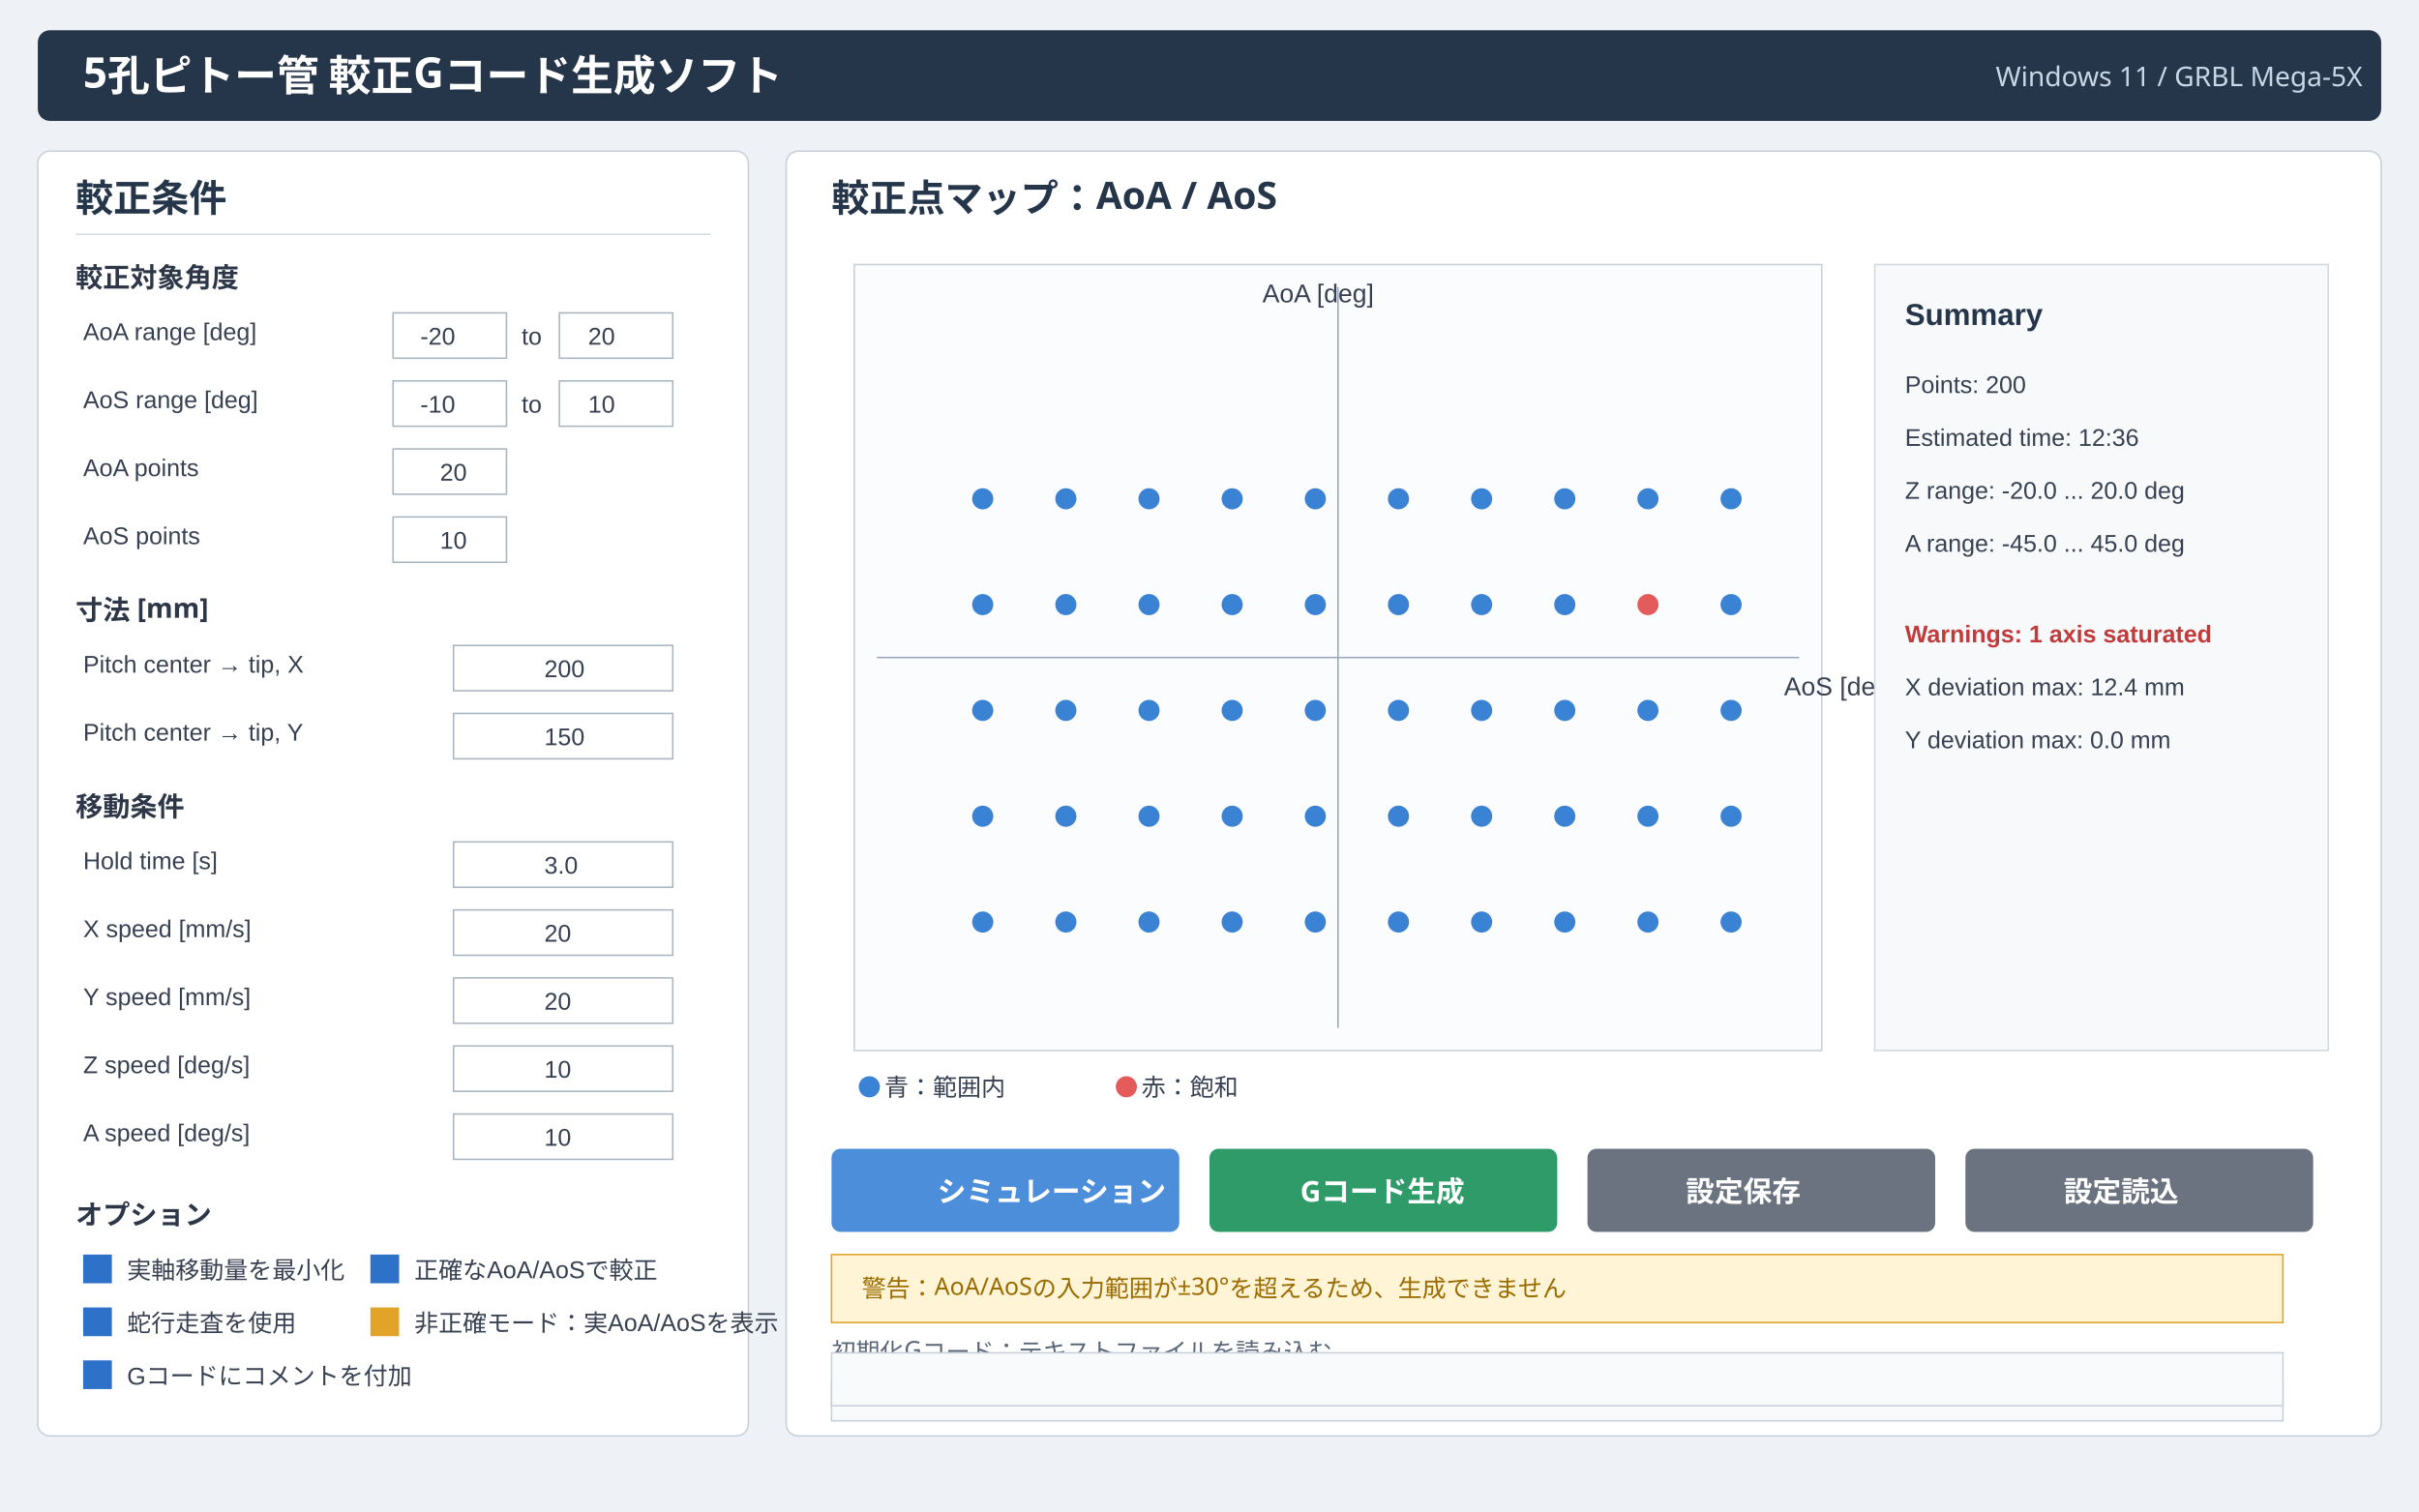
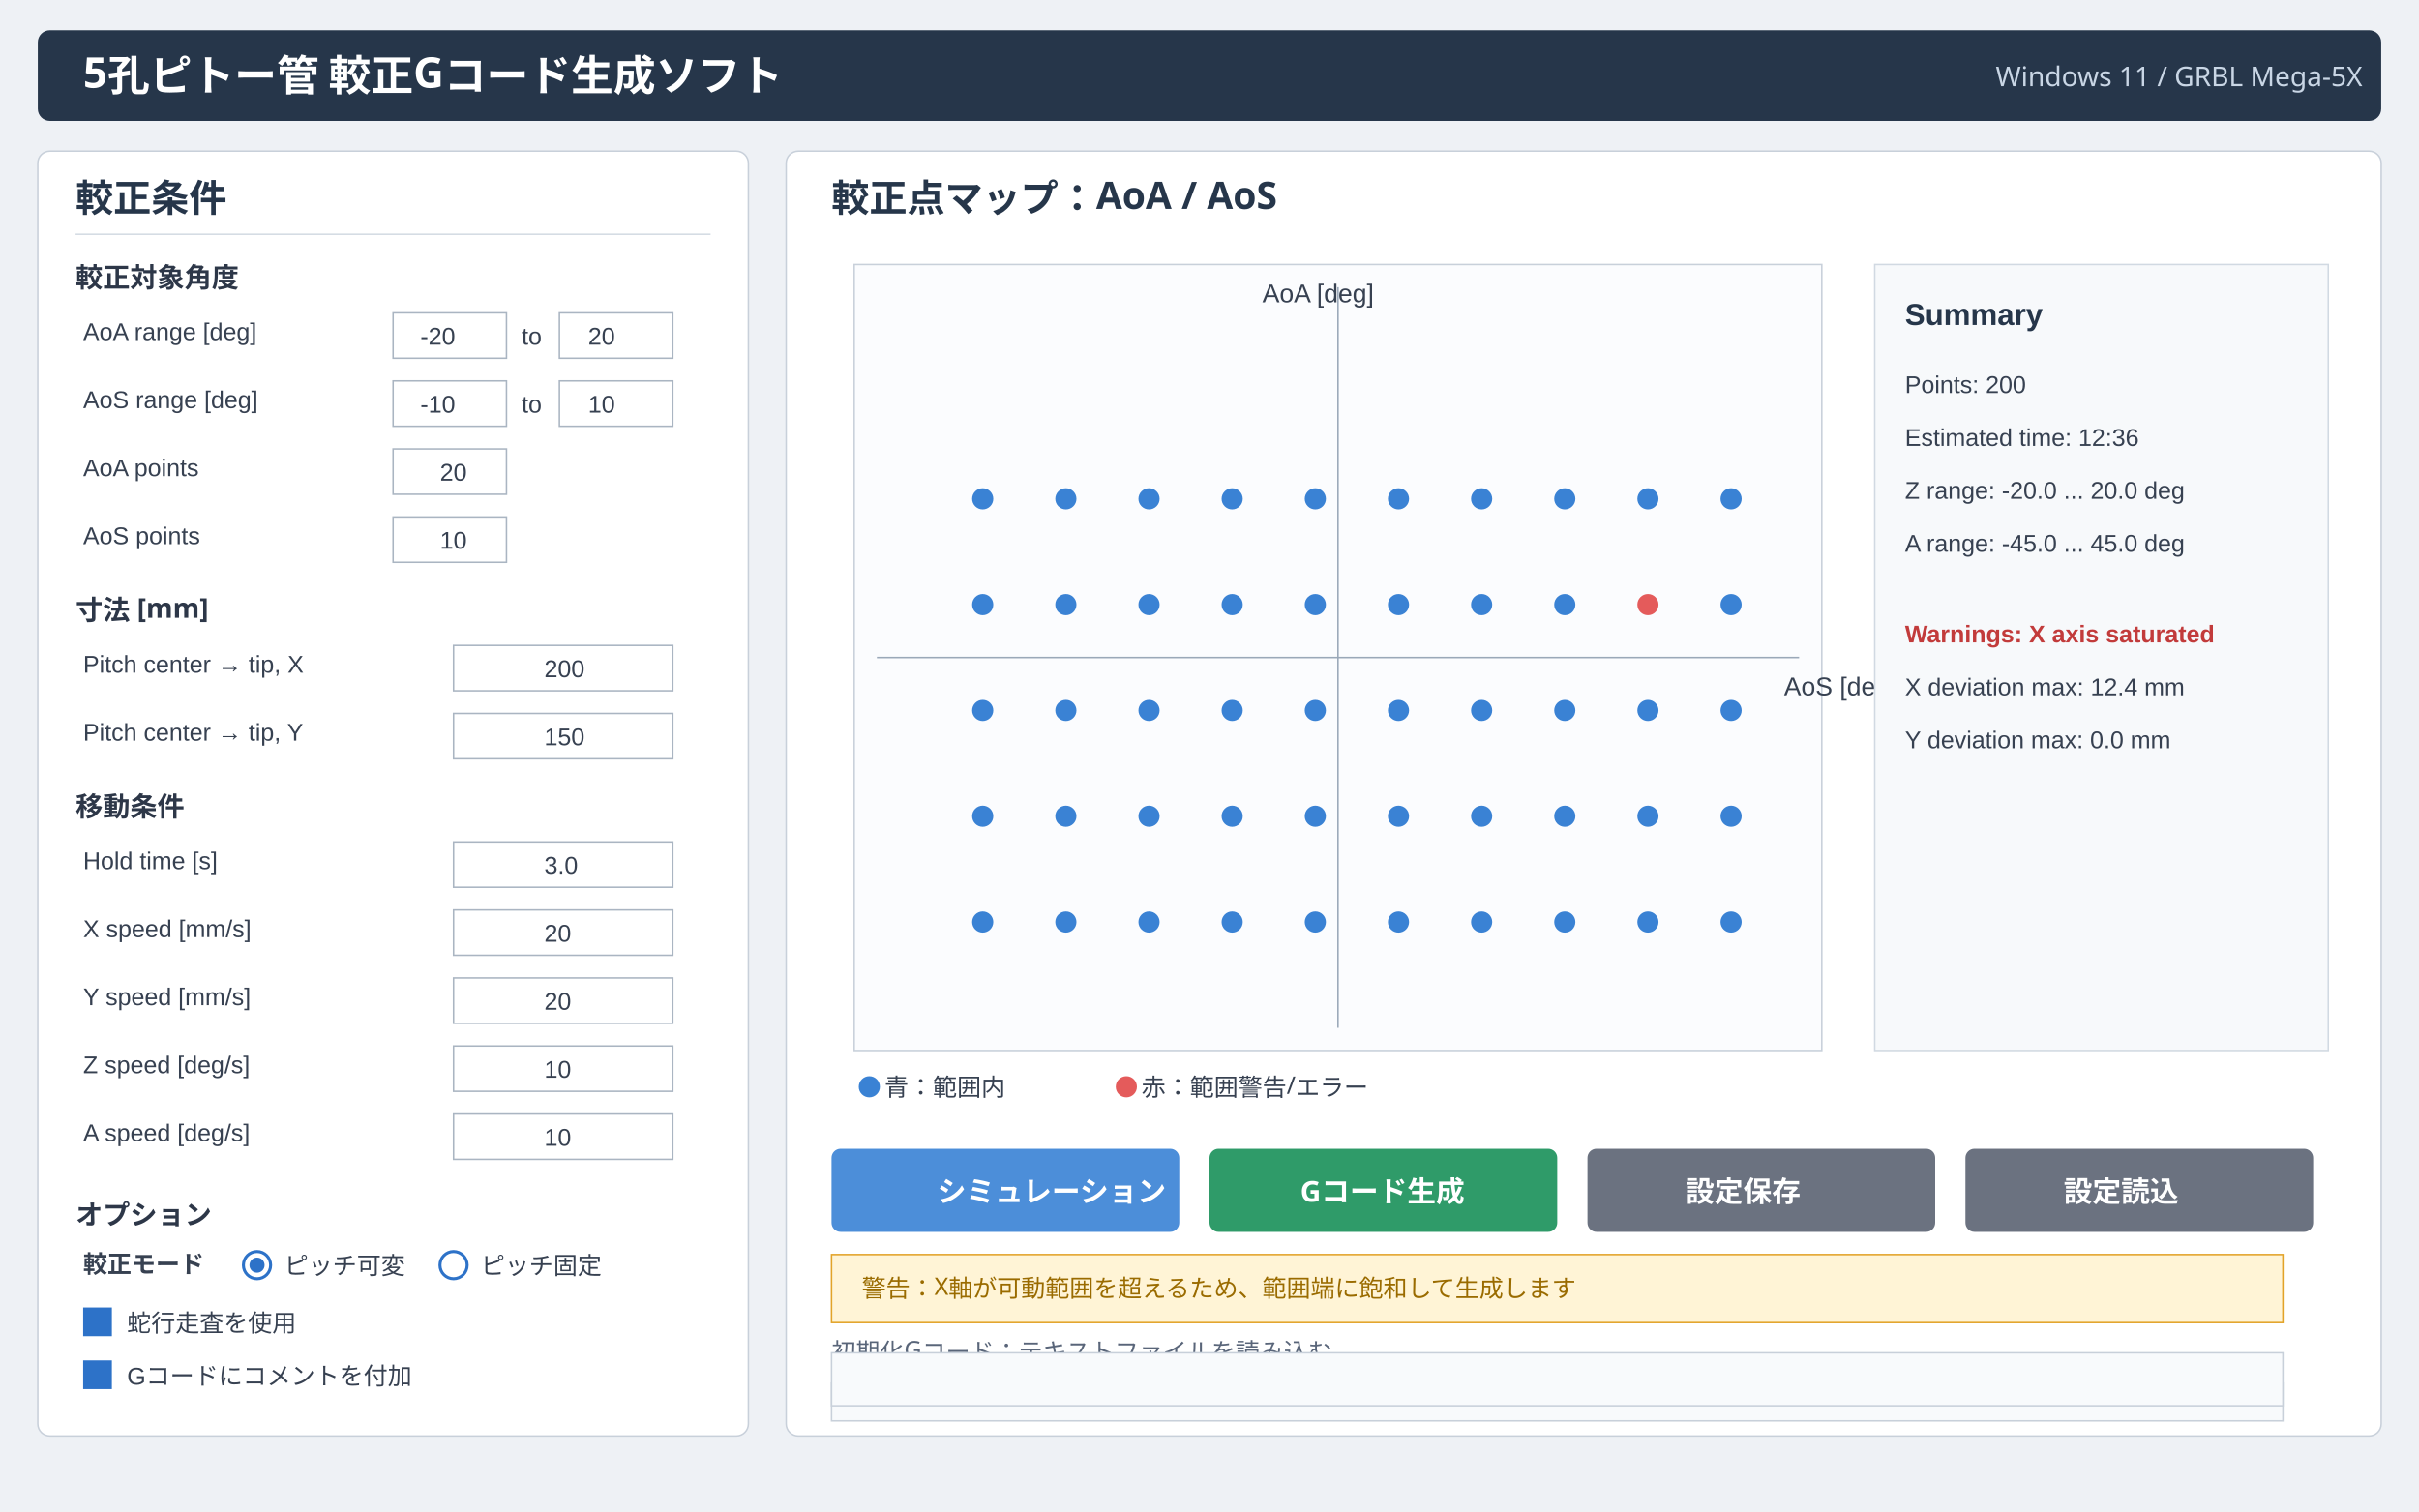
<svg xmlns="http://www.w3.org/2000/svg" width="1600" height="1000" viewBox="0 0 1600 1000">
  <rect width="1600" height="1000" fill="#eef1f5" />
  <rect x="25" y="20" width="1550" height="60" rx="8" fill="#26364a" />
  <text x="55" y="58" fill="white" font-size="28" font-family="sans-serif" font-weight="bold">5孔ピトー管 較正Gコード生成ソフト</text>
  <text x="1320" y="57" fill="#c9d6e5" font-size="18" font-family="sans-serif">Windows 11 / GRBL Mega-5X</text>
  <rect x="25" y="100" width="470" height="850" rx="8" fill="white" stroke="#c8d0da" />
  <text x="50" y="140" fill="#26364a" font-size="25" font-family="sans-serif" font-weight="bold">較正条件</text>
  <line x1="50" y1="155" x2="470" y2="155" stroke="#d4dbe3" />
  <text x="50" y="190" fill="#2d3748" font-size="18" font-family="sans-serif" font-weight="bold">較正対象角度</text>
  <g font-family="Arial,sans-serif" font-size="16" fill="#374151">
    <text x="55" y="225">AoA range [deg]</text>
    <rect x="260" y="207" width="75" height="30" fill="#fff" stroke="#aab5c2" />
    <text x="278" y="228">-20</text>
    <text x="345" y="228">to</text>
    <rect x="370" y="207" width="75" height="30" fill="#fff" stroke="#aab5c2" />
    <text x="389" y="228">20</text>
    <text x="55" y="270">AoS range [deg]</text>
    <rect x="260" y="252" width="75" height="30" fill="#fff" stroke="#aab5c2" />
    <text x="278" y="273">-10</text>
    <text x="345" y="273">to</text>
    <rect x="370" y="252" width="75" height="30" fill="#fff" stroke="#aab5c2" />
    <text x="389" y="273">10</text>
    <text x="55" y="315">AoA points</text>
    <rect x="260" y="297" width="75" height="30" fill="#fff" stroke="#aab5c2" />
    <text x="291" y="318">20</text>
    <text x="55" y="360">AoS points</text>
    <rect x="260" y="342" width="75" height="30" fill="#fff" stroke="#aab5c2" />
    <text x="291" y="363">10</text>
  </g>
  <text x="50" y="410" fill="#2d3748" font-size="18" font-family="sans-serif" font-weight="bold">寸法 [mm]</text>
  <g font-family="Arial,sans-serif" font-size="16" fill="#374151">
    <text x="55" y="445">Pitch center → tip, X</text>
    <rect x="300" y="427" width="145" height="30" fill="#fff" stroke="#aab5c2" />
    <text x="360" y="448">200</text>
    <text x="55" y="490">Pitch center → tip, Y</text>
    <rect x="300" y="472" width="145" height="30" fill="#fff" stroke="#aab5c2" />
    <text x="360" y="493">150</text>
  </g>
  <text x="50" y="540" fill="#2d3748" font-size="18" font-family="sans-serif" font-weight="bold">移動条件</text>
  <g font-family="Arial,sans-serif" font-size="16" fill="#374151">
    <text x="55" y="575">Hold time [s]</text>
    <rect x="300" y="557" width="145" height="30" fill="#fff" stroke="#aab5c2" />
    <text x="360" y="578">3.0</text>
    <text x="55" y="620">X speed [mm/s]</text>
    <rect x="300" y="602" width="145" height="30" fill="#fff" stroke="#aab5c2" />
    <text x="360" y="623">20</text>
    <text x="55" y="665">Y speed [mm/s]</text>
    <rect x="300" y="647" width="145" height="30" fill="#fff" stroke="#aab5c2" />
    <text x="360" y="668">20</text>
    <text x="55" y="710">Z speed [deg/s]</text>
    <rect x="300" y="692" width="145" height="30" fill="#fff" stroke="#aab5c2" />
    <text x="360" y="713">10</text>
    <text x="55" y="755">A speed [deg/s]</text>
    <rect x="300" y="737" width="145" height="30" fill="#fff" stroke="#aab5c2" />
    <text x="360" y="758">10</text>
  </g>
  <text x="50" y="810" fill="#2d3748" font-size="18" font-family="sans-serif" font-weight="bold">オプション</text>
  <g font-family="Arial,sans-serif" font-size="16" fill="#374151">
-     <rect x="55" y="830" width="19" height="19" fill="#2d72c8" />
-     <text x="84" y="846">実軸移動量を最小化</text>
+     <text x="55" y="842" font-weight="bold">較正モード</text>
+     <circle cx="170" cy="837" r="9" fill="#fff" stroke="#2d72c8" stroke-width="2" />
+     <circle cx="170" cy="837" r="5" fill="#2d72c8" />
+     <text x="188" y="843">ピッチ可変</text>
+     <circle cx="300" cy="837" r="9" fill="#fff" stroke="#2d72c8" stroke-width="2" />
+     <text x="318" y="843">ピッチ固定</text>
    <rect x="55" y="865" width="19" height="19" fill="#2d72c8" />
    <text x="84" y="881">蛇行走査を使用</text>
    <rect x="55" y="900" width="19" height="19" fill="#2d72c8" />
    <text x="84" y="916">Gコードにコメントを付加</text>
-     <rect x="245" y="830" width="19" height="19" fill="#2d72c8" />
-     <text x="274" y="846">正確なAoA/AoSで較正</text>
-     <rect x="245" y="865" width="19" height="19" fill="#e2a329" />
-     <text x="274" y="881">非正確モード：実AoA/AoSを表示</text>
  </g>
  <rect x="520" y="100" width="1055" height="850" rx="8" fill="white" stroke="#c8d0da" />
  <text x="550" y="140" fill="#26364a" font-size="25" font-family="sans-serif" font-weight="bold">較正点マップ：AoA / AoS</text>
  <rect x="565" y="175" width="640" height="520" fill="#fbfcfe" stroke="#c8d0da" />
  <line x1="885" y1="190" x2="885" y2="680" stroke="#9aa8b8" />
  <line x1="580" y1="435" x2="1190" y2="435" stroke="#9aa8b8" />
  <text x="1180" y="460" fill="#374151" font-size="17" font-family="Arial,sans-serif">AoS [deg]</text>
  <text x="835" y="200" fill="#374151" font-size="17" font-family="Arial,sans-serif">AoA [deg]</text>
  <g fill="#3a82d4">
    <circle cx="650" cy="610" r="7" />
    <circle cx="705" cy="610" r="7" />
    <circle cx="760" cy="610" r="7" />
    <circle cx="815" cy="610" r="7" />
    <circle cx="870" cy="610" r="7" />
    <circle cx="925" cy="610" r="7" />
    <circle cx="980" cy="610" r="7" />
    <circle cx="1035" cy="610" r="7" />
    <circle cx="1090" cy="610" r="7" />
    <circle cx="1145" cy="610" r="7" />
    <circle cx="650" cy="540" r="7" />
    <circle cx="705" cy="540" r="7" />
    <circle cx="760" cy="540" r="7" />
    <circle cx="815" cy="540" r="7" />
    <circle cx="870" cy="540" r="7" />
    <circle cx="925" cy="540" r="7" />
    <circle cx="980" cy="540" r="7" />
    <circle cx="1035" cy="540" r="7" />
    <circle cx="1090" cy="540" r="7" />
    <circle cx="1145" cy="540" r="7" />
    <circle cx="650" cy="470" r="7" />
    <circle cx="705" cy="470" r="7" />
    <circle cx="760" cy="470" r="7" />
    <circle cx="815" cy="470" r="7" />
    <circle cx="870" cy="470" r="7" />
    <circle cx="925" cy="470" r="7" />
    <circle cx="980" cy="470" r="7" />
    <circle cx="1035" cy="470" r="7" />
    <circle cx="1090" cy="470" r="7" />
    <circle cx="1145" cy="470" r="7" />
    <circle cx="650" cy="400" r="7" />
    <circle cx="705" cy="400" r="7" />
    <circle cx="760" cy="400" r="7" />
    <circle cx="815" cy="400" r="7" />
    <circle cx="870" cy="400" r="7" />
    <circle cx="925" cy="400" r="7" />
    <circle cx="980" cy="400" r="7" />
    <circle cx="1035" cy="400" r="7" />
    <circle cx="1090" cy="400" r="7" fill="#e45b5b" />
    <circle cx="1145" cy="400" r="7" />
    <circle cx="650" cy="330" r="7" />
    <circle cx="705" cy="330" r="7" />
    <circle cx="760" cy="330" r="7" />
    <circle cx="815" cy="330" r="7" />
    <circle cx="870" cy="330" r="7" />
    <circle cx="925" cy="330" r="7" />
    <circle cx="980" cy="330" r="7" />
    <circle cx="1035" cy="330" r="7" />
    <circle cx="1090" cy="330" r="7" />
    <circle cx="1145" cy="330" r="7" />
  </g>
  <text x="585" y="725" fill="#374151" font-size="16" font-family="sans-serif">青：範囲内</text>
  <circle cx="575" cy="719" r="7" fill="#3a82d4" />
-   <text x="755" y="725" fill="#374151" font-size="16" font-family="sans-serif">赤：飽和</text>
+   <text x="755" y="725" fill="#374151" font-size="16" font-family="sans-serif">赤：範囲警告/エラー</text>
  <circle cx="745" cy="719" r="7" fill="#e45b5b" />
  <rect x="1240" y="175" width="300" height="520" fill="#f7f9fb" stroke="#d1d9e2" />
  <text x="1260" y="215" fill="#26364a" font-size="20" font-family="Arial,sans-serif" font-weight="bold">Summary</text>
  <g font-family="Arial,sans-serif" font-size="16" fill="#374151">
    <text x="1260" y="260">Points: 200</text>
    <text x="1260" y="295">Estimated time: 12:36</text>
    <text x="1260" y="330">Z range: -20.0 ... 20.0 deg</text>
    <text x="1260" y="365">A range: -45.0 ... 45.0 deg</text>
-     <text x="1260" y="425" fill="#c23b3b" font-weight="bold">Warnings: 1 axis saturated</text>
+     <text x="1260" y="425" fill="#c23b3b" font-weight="bold">Warnings: X axis saturated</text>
    <text x="1260" y="460">X deviation max: 12.4 mm</text>
    <text x="1260" y="495">Y deviation max: 0.0 mm</text>
  </g>
  <rect x="550" y="760" width="230" height="55" rx="6" fill="#4c8ed9" />
  <text x="620" y="795" fill="white" font-size="19" font-family="sans-serif" font-weight="bold">シミュレーション</text>
  <rect x="800" y="760" width="230" height="55" rx="6" fill="#2f9b69" />
  <text x="860" y="795" fill="white" font-size="19" font-family="sans-serif" font-weight="bold">Gコード生成</text>
  <rect x="1050" y="760" width="230" height="55" rx="6" fill="#6b7280" />
  <text x="1115" y="795" fill="white" font-size="19" font-family="sans-serif" font-weight="bold">設定保存</text>
  <rect x="1300" y="760" width="230" height="55" rx="6" fill="#6b7280" />
  <text x="1365" y="795" fill="white" font-size="19" font-family="sans-serif" font-weight="bold">設定読込</text>
  <rect x="550" y="830" width="960" height="45" fill="#fff4d6" stroke="#e2a329" />
-   <text x="570" y="858" fill="#9a6b00" font-size="16" font-family="sans-serif">警告：AoA/AoSの入力範囲が±30°を超えるため、生成できません</text>
+   <text x="570" y="858" fill="#9a6b00" font-size="16" font-family="sans-serif">警告：X軸が可動範囲を超えるため、範囲端に飽和して生成します</text>
  <text x="550" y="900" fill="#596579" font-size="16" font-family="sans-serif">初期化Gコード：テキストファイルを読み込む</text>
  <rect x="550" y="915" width="960" height="25" fill="#f8fafc" stroke="#c8d0da" />
  <rect x="550" y="895" width="960" height="35" fill="#f8fafc" stroke="#c8d0da" />
</svg>
